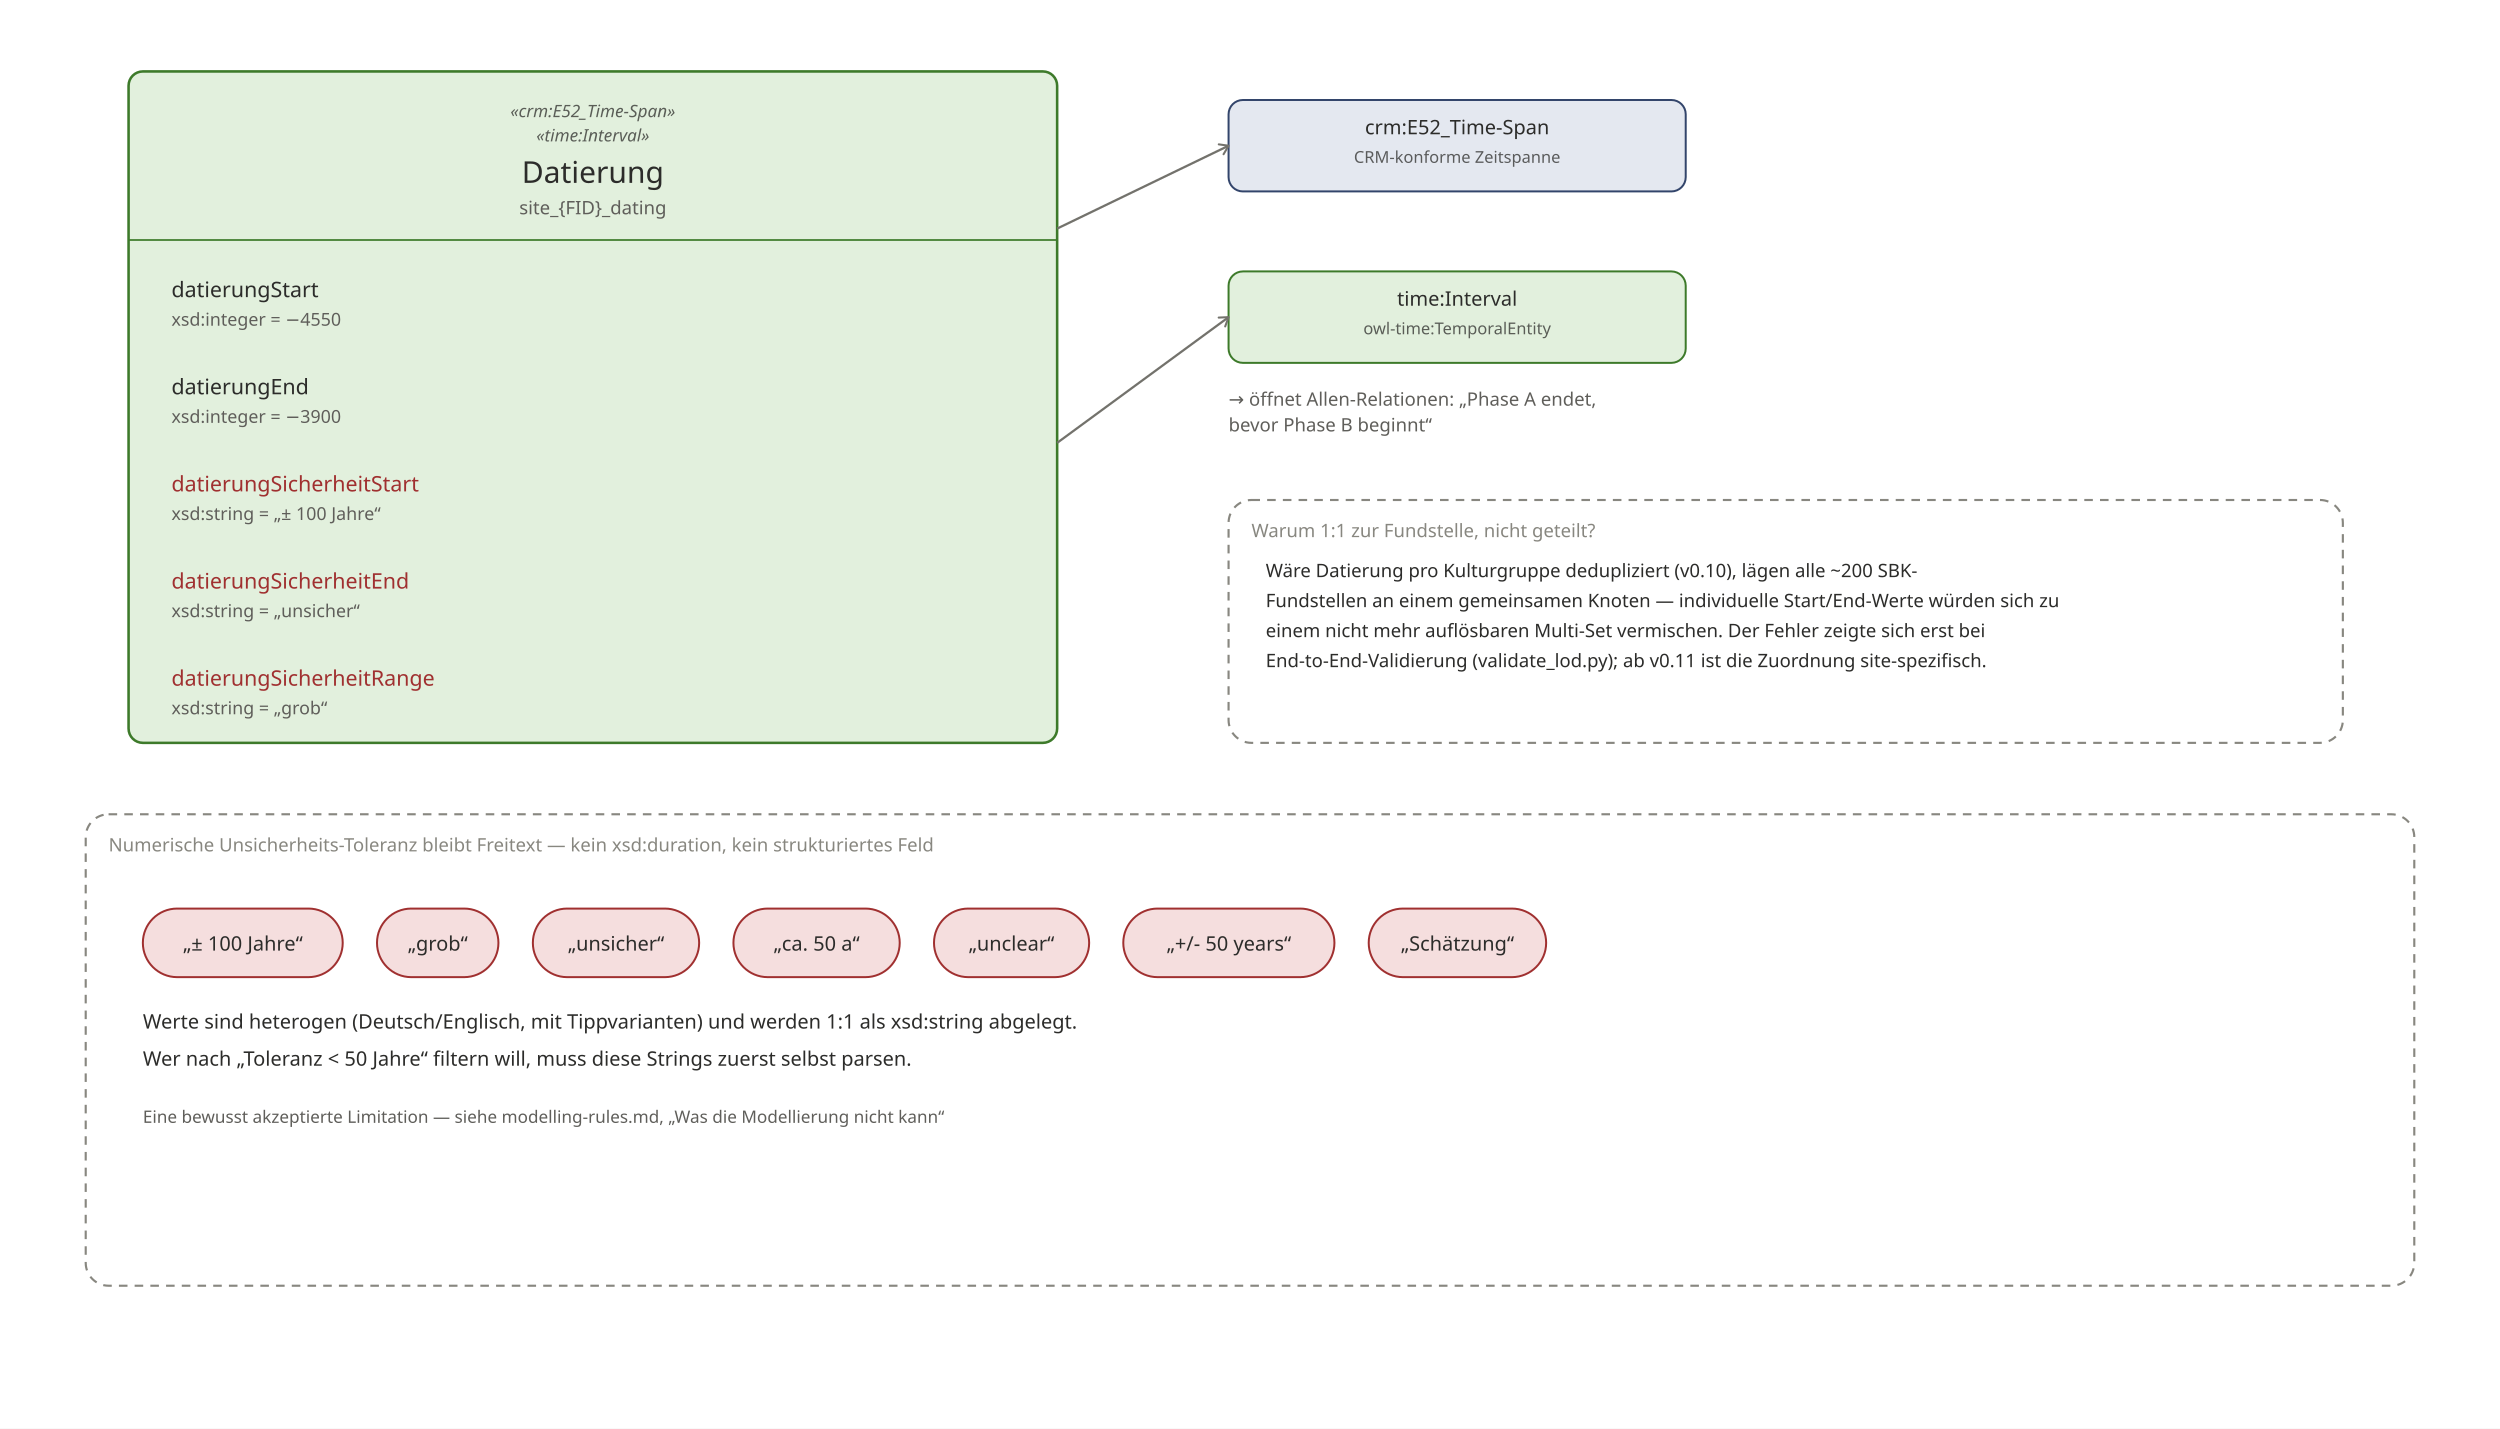
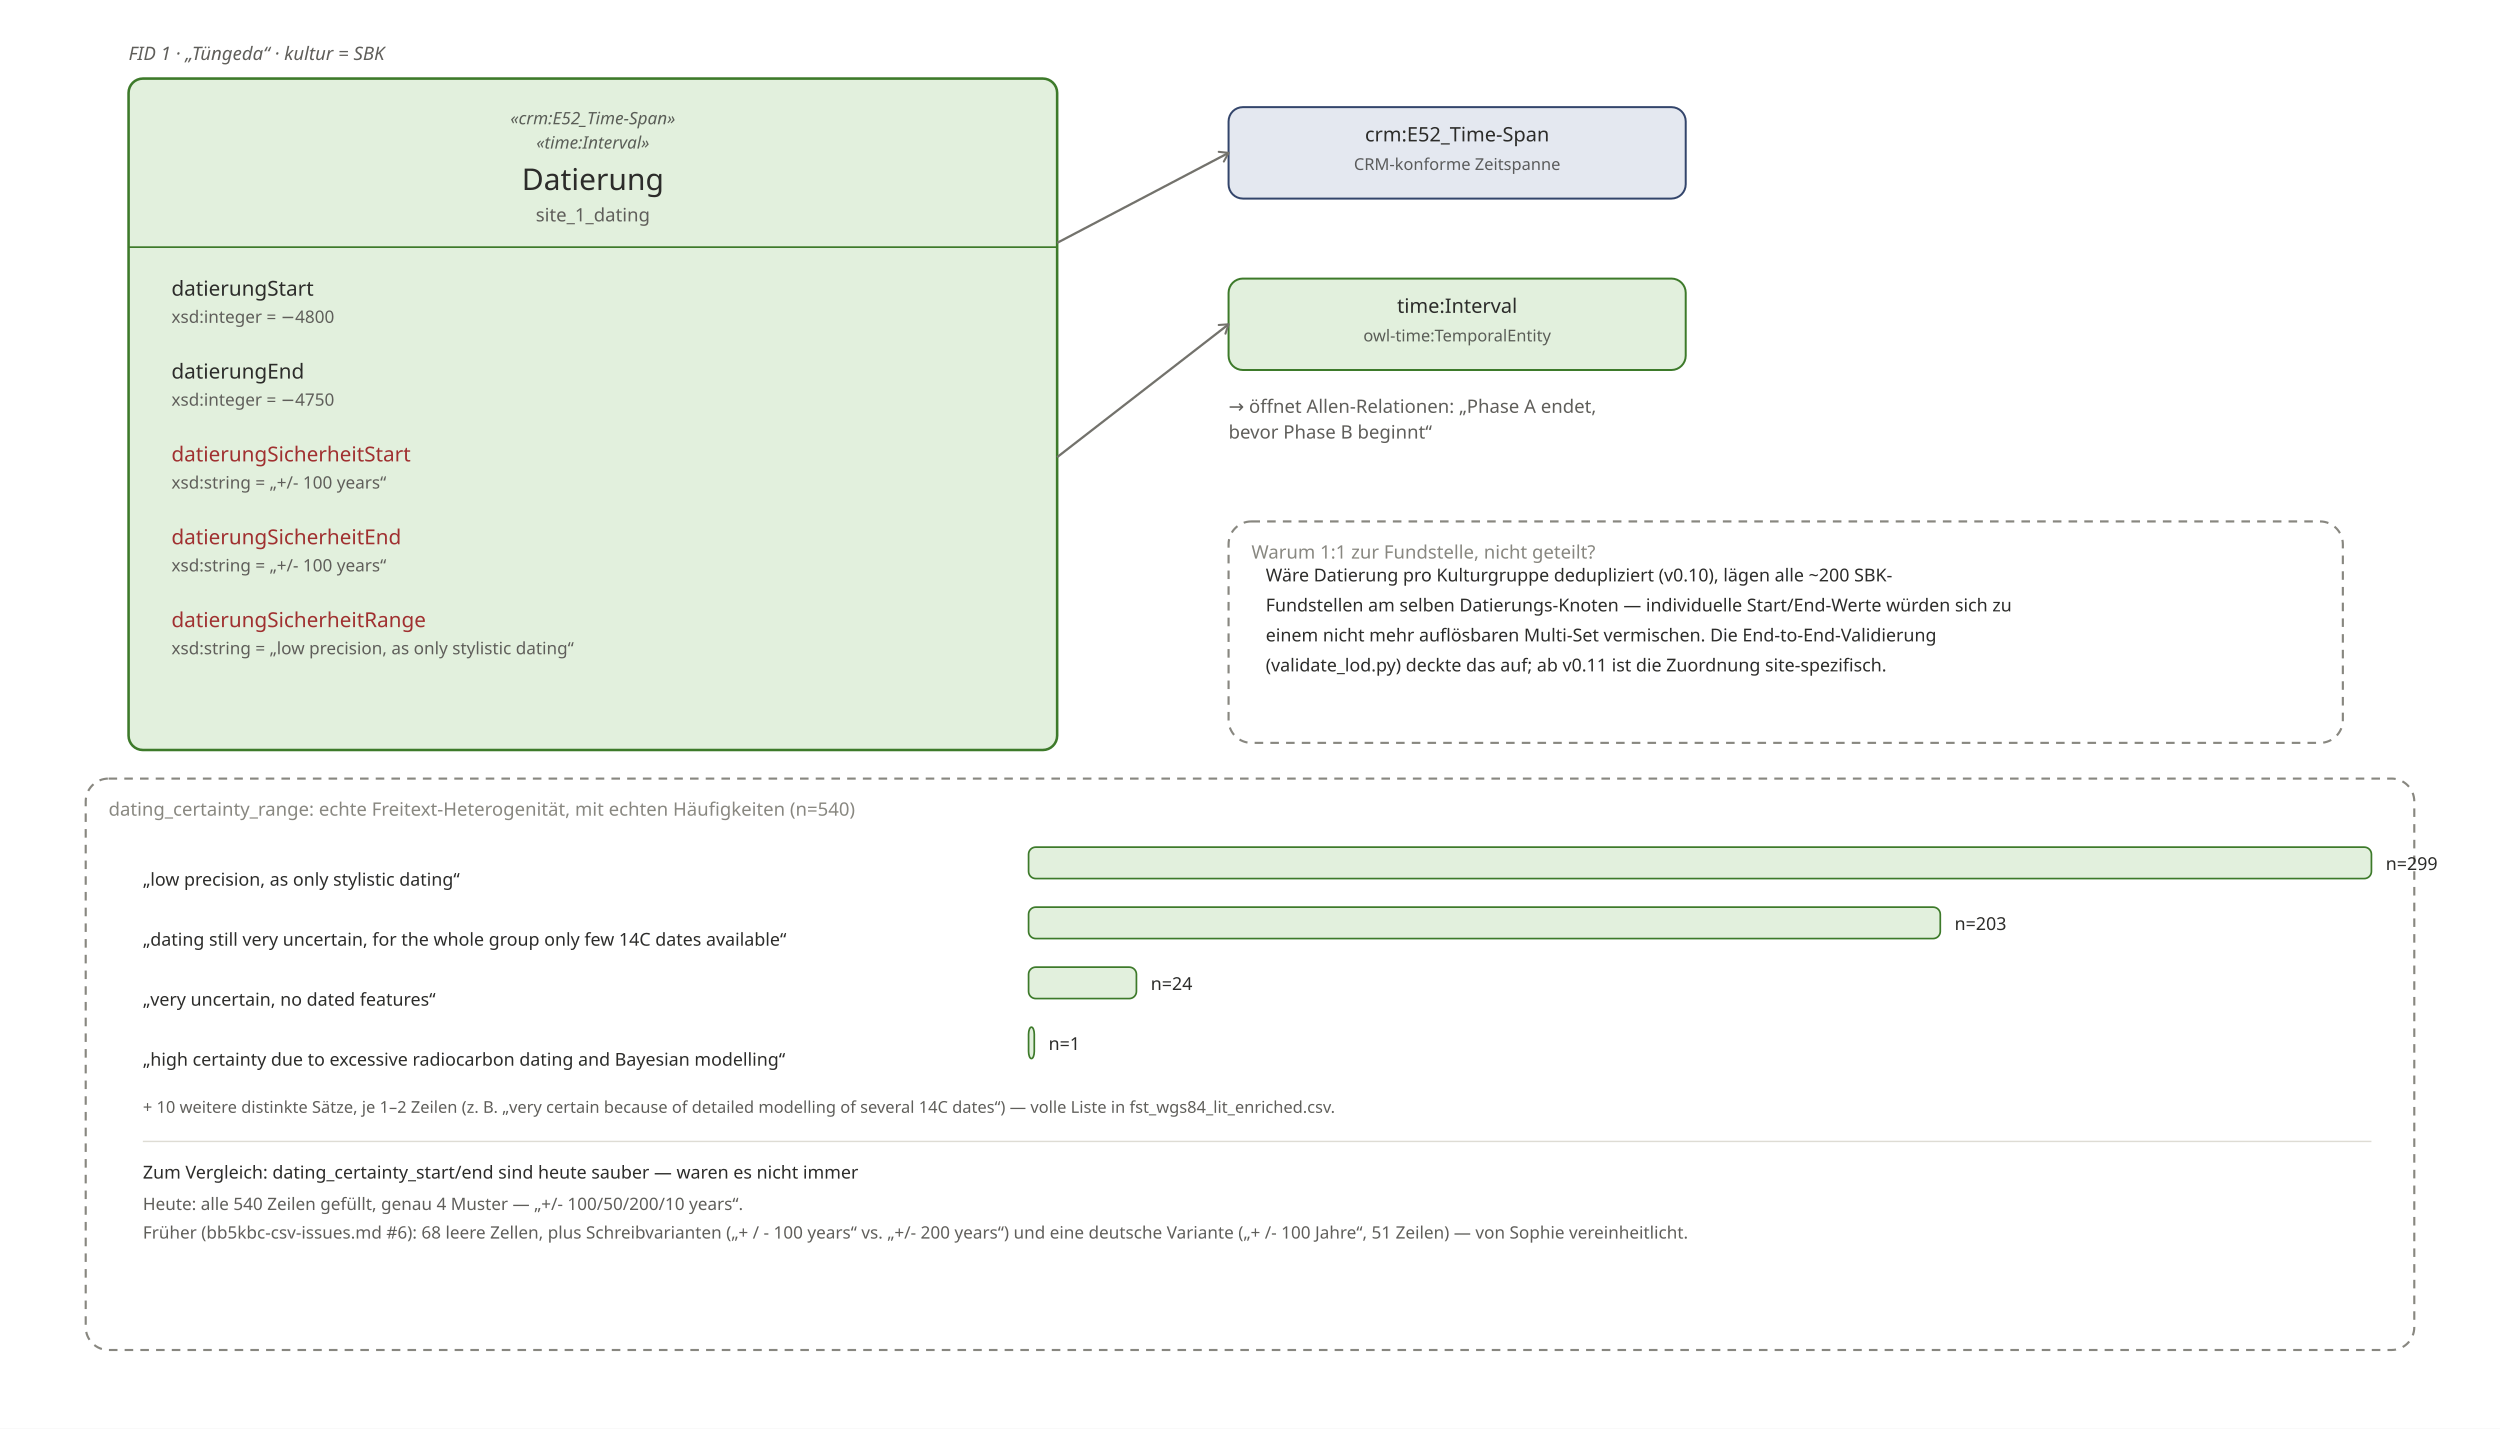
<svg xmlns="http://www.w3.org/2000/svg" width="1750" height="1000" viewBox="0 0 1750 1000" role="img">
  <rect x="0" y="0" width="1750" height="1000" fill="#ffffff" />
  <defs>
    <marker id="arrow" viewBox="0 0 10 10" refX="8" refY="5" markerWidth="6" markerHeight="6" orient="auto-start-reverse">
      <path d="M2 1L8 5L2 9" fill="none" stroke="#73726c" stroke-width="1.5" stroke-linecap="round" stroke-linejoin="round" />
    </marker>
    <marker id="arrow-uncertain" viewBox="0 0 10 10" refX="8" refY="5" markerWidth="6" markerHeight="6" orient="auto-start-reverse">
      <path d="M2 1L8 5L2 9" fill="none" stroke="#a03030" stroke-width="1.5" stroke-linecap="round" stroke-linejoin="round" />
    </marker>
  </defs>
-   <rect x="90.0" y="50.0" width="650.0" height="470.0" rx="10" fill="#e2f0dd" stroke="#3d7a2a" stroke-width="1.8" />
-   <text x="415.0" y="82.0" text-anchor="middle" font-family="Fira Sans" font-size="12" font-style="italic" fill="#2c2c2a" opacity="0.75">«crm:E52_Time-Span»</text>
-   <text x="415.0" y="99.0" text-anchor="middle" font-family="Fira Sans" font-size="12" font-style="italic" fill="#2c2c2a" opacity="0.75">«time:Interval»</text>
-   <text x="415.0" y="128.0" text-anchor="middle" font-family="Fira Sans" font-weight="500" font-size="21" fill="#2c2c2a">Datierung</text>
-   <text x="415.0" y="150.0" text-anchor="middle" font-family="Fira Sans" font-size="13" fill="#5f5e5a">site_{FID}_dating</text>
-   <line x1="90.0" y1="168.0" x2="740.0" y2="168.0" stroke="#3d7a2a" stroke-width="1.2" />
-   <text x="120.0" y="208.0" font-family="Fira Sans" font-size="15" font-weight="500" fill="#2c2c2a">datierungStart</text>
-   <text x="120.0" y="228.0" font-family="Fira Sans" font-size="12.5" fill="#5f5e5a">xsd:integer = −4550</text>
-   <text x="120.0" y="276.0" font-family="Fira Sans" font-size="15" font-weight="500" fill="#2c2c2a">datierungEnd</text>
-   <text x="120.0" y="296.0" font-family="Fira Sans" font-size="12.5" fill="#5f5e5a">xsd:integer = −3900</text>
-   <text x="120.0" y="344.0" font-family="Fira Sans" font-size="15" font-weight="500" fill="#a03030">datierungSicherheitStart</text>
-   <text x="120.0" y="364.0" font-family="Fira Sans" font-size="12.5" fill="#5f5e5a">xsd:string = „± 100 Jahre“</text>
-   <text x="120.0" y="412.0" font-family="Fira Sans" font-size="15" font-weight="500" fill="#a03030">datierungSicherheitEnd</text>
-   <text x="120.0" y="432.0" font-family="Fira Sans" font-size="12.5" fill="#5f5e5a">xsd:string = „unsicher“</text>
-   <text x="120.0" y="480.0" font-family="Fira Sans" font-size="15" font-weight="500" fill="#a03030">datierungSicherheitRange</text>
-   <text x="120.0" y="500.0" font-family="Fira Sans" font-size="12.5" fill="#5f5e5a">xsd:string = „grob“</text>
-   <rect x="860.0" y="70.0" width="320.0" height="64.0" rx="10" fill="#e4e8f0" stroke="#33456b" stroke-width="1.4" />
-   <text x="1020.0" y="94.0" text-anchor="middle" font-family="Fira Sans" font-weight="500" font-size="14.0" fill="#2c2c2a">crm:E52_Time-Span</text>
-   <text x="1020.0" y="114.0" text-anchor="middle" font-family="Fira Sans" font-size="11.5" fill="#2c2c2a" opacity="0.75">CRM-konforme Zeitspanne</text>
-   <line x1="740.0" y1="160.0" x2="860.0" y2="102.0" stroke="#73726c" stroke-width="1.6" marker-end="url(#arrow)" />
-   <rect x="860.0" y="190.0" width="320.0" height="64.0" rx="10" fill="#e2f0dd" stroke="#3d7a2a" stroke-width="1.4" />
-   <text x="1020.0" y="214.0" text-anchor="middle" font-family="Fira Sans" font-weight="500" font-size="14.0" fill="#2c2c2a">time:Interval</text>
-   <text x="1020.0" y="234.0" text-anchor="middle" font-family="Fira Sans" font-size="11.5" fill="#2c2c2a" opacity="0.75">owl-time:TemporalEntity</text>
-   <line x1="740.0" y1="310.0" x2="860.0" y2="222.0" stroke="#73726c" stroke-width="1.6" marker-end="url(#arrow)" />
-   <text x="860.0" y="284.0" font-family="Fira Sans" font-size="13" fill="#5f5e5a">→ öffnet Allen-Relationen: „Phase A endet,</text>
-   <text x="860.0" y="302.0" font-family="Fira Sans" font-size="13" fill="#5f5e5a">bevor Phase B beginnt“</text>
-   <rect x="860.0" y="350.0" width="780.0" height="170.0" rx="16" fill="none" stroke="#888780" stroke-width="1.5" stroke-dasharray="6 5" />
-   <text x="876.0" y="376.0" font-family="Fira Sans" font-weight="500" font-size="13" fill="#888780">Warum 1:1 zur Fundstelle, nicht geteilt?</text>
-   <text x="886.0" y="404.0" font-family="Fira Sans" font-size="13" fill="#2c2c2a">Wäre Datierung pro Kulturgruppe dedupliziert (v0.10), lägen alle ~200 SBK-</text>
-   <text x="886.0" y="425.0" font-family="Fira Sans" font-size="13" fill="#2c2c2a">Fundstellen an einem gemeinsamen Knoten — individuelle Start/End-Werte würden sich zu</text>
-   <text x="886.0" y="446.0" font-family="Fira Sans" font-size="13" fill="#2c2c2a">einem nicht mehr auflösbaren Multi-Set vermischen. Der Fehler zeigte sich erst bei</text>
-   <text x="886.0" y="467.0" font-family="Fira Sans" font-size="13" fill="#2c2c2a">End-to-End-Validierung (validate_lod.py); ab v0.11 ist die Zuordnung site-spezifisch.</text>
-   <rect x="60.0" y="570.0" width="1630.0" height="330.0" rx="16" fill="none" stroke="#888780" stroke-width="1.5" stroke-dasharray="6 5" />
-   <text x="76.0" y="596.0" font-family="Fira Sans" font-weight="500" font-size="13" fill="#888780">Numerische Unsicherheits-Toleranz bleibt Freitext — kein xsd:duration, kein strukturiertes Feld</text>
-   <rect x="100.0" y="636.0" width="139.9" height="48.0" rx="24" fill="#f5dede" stroke="#a03030" stroke-width="1.4" />
-   <text x="170.0" y="660.0" text-anchor="middle" dominant-baseline="central" font-family="Fira Sans" font-weight="500" font-size="14.0" fill="#2c2c2a">„± 100 Jahre“</text>
-   <rect x="263.9" y="636.0" width="85.0" height="48.0" rx="24" fill="#f5dede" stroke="#a03030" stroke-width="1.4" />
-   <text x="306.4" y="660.0" text-anchor="middle" dominant-baseline="central" font-family="Fira Sans" font-weight="500" font-size="14.0" fill="#2c2c2a">„grob“</text>
-   <rect x="373.0" y="636.0" width="116.4" height="48.0" rx="24" fill="#f5dede" stroke="#a03030" stroke-width="1.4" />
-   <text x="431.2" y="660.0" text-anchor="middle" dominant-baseline="central" font-family="Fira Sans" font-weight="500" font-size="14.0" fill="#2c2c2a">„unsicher“</text>
-   <rect x="513.4" y="636.0" width="116.4" height="48.0" rx="24" fill="#f5dede" stroke="#a03030" stroke-width="1.4" />
-   <text x="571.6" y="660.0" text-anchor="middle" dominant-baseline="central" font-family="Fira Sans" font-weight="500" font-size="14.0" fill="#2c2c2a">„ca. 50 a“</text>
-   <rect x="653.8" y="636.0" width="108.6" height="48.0" rx="24" fill="#f5dede" stroke="#a03030" stroke-width="1.4" />
-   <text x="708.0" y="660.0" text-anchor="middle" dominant-baseline="central" font-family="Fira Sans" font-weight="500" font-size="14.0" fill="#2c2c2a">„unclear“</text>
-   <rect x="786.3" y="636.0" width="147.8" height="48.0" rx="24" fill="#f5dede" stroke="#a03030" stroke-width="1.4" />
-   <text x="860.2" y="660.0" text-anchor="middle" dominant-baseline="central" font-family="Fira Sans" font-weight="500" font-size="14.0" fill="#2c2c2a">„+/- 50 years“</text>
-   <rect x="958.1" y="636.0" width="124.2" height="48.0" rx="24" fill="#f5dede" stroke="#a03030" stroke-width="1.4" />
-   <text x="1020.2" y="660.0" text-anchor="middle" dominant-baseline="central" font-family="Fira Sans" font-weight="500" font-size="14.0" fill="#2c2c2a">„Schätzung“</text>
-   <text x="100" y="720.0" font-family="Fira Sans" font-size="14" fill="#2c2c2a">Werte sind heterogen (Deutsch/Englisch, mit Tippvarianten) und werden 1:1 als xsd:string abgelegt.</text>
-   <text x="100" y="746.0" font-family="Fira Sans" font-size="14" fill="#2c2c2a">Wer nach „Toleranz &lt; 50 Jahre“ filtern will, muss diese Strings zuerst selbst parsen.</text>
-   <text x="100" y="786.0" font-family="Fira Sans" font-size="12" fill="#5f5e5a">Eine bewusst akzeptierte Limitation — siehe modelling-rules.md, „Was die Modellierung nicht kann“</text>
+   <text x="90" y="42" font-family="Fira Sans" font-size="13" font-style="italic" fill="#5f5e5a">FID 1 · „Tüngeda“ · kultur = SBK</text>
+   <rect x="90.0" y="55.0" width="650.0" height="470.0" rx="10" fill="#e2f0dd" stroke="#3d7a2a" stroke-width="1.8" />
+   <text x="415.0" y="87.0" text-anchor="middle" font-family="Fira Sans" font-size="12" font-style="italic" fill="#2c2c2a" opacity="0.75">«crm:E52_Time-Span»</text>
+   <text x="415.0" y="104.0" text-anchor="middle" font-family="Fira Sans" font-size="12" font-style="italic" fill="#2c2c2a" opacity="0.75">«time:Interval»</text>
+   <text x="415.0" y="133.0" text-anchor="middle" font-family="Fira Sans" font-weight="500" font-size="21" fill="#2c2c2a">Datierung</text>
+   <text x="415.0" y="155.0" text-anchor="middle" font-family="Fira Sans" font-size="13" fill="#5f5e5a">site_1_dating</text>
+   <line x1="90.0" y1="173.0" x2="740.0" y2="173.0" stroke="#3d7a2a" stroke-width="1.2" />
+   <text x="120.0" y="207.0" font-family="Fira Sans" font-size="14.5" font-weight="500" fill="#2c2c2a">datierungStart</text>
+   <text x="120.0" y="226.0" font-family="Fira Sans" font-size="12" fill="#5f5e5a">xsd:integer = −4800</text>
+   <text x="120.0" y="265.0" font-family="Fira Sans" font-size="14.5" font-weight="500" fill="#2c2c2a">datierungEnd</text>
+   <text x="120.0" y="284.0" font-family="Fira Sans" font-size="12" fill="#5f5e5a">xsd:integer = −4750</text>
+   <text x="120.0" y="323.0" font-family="Fira Sans" font-size="14.5" font-weight="500" fill="#a03030">datierungSicherheitStart</text>
+   <text x="120.0" y="342.0" font-family="Fira Sans" font-size="12" fill="#5f5e5a">xsd:string = „+/- 100 years“</text>
+   <text x="120.0" y="381.0" font-family="Fira Sans" font-size="14.5" font-weight="500" fill="#a03030">datierungSicherheitEnd</text>
+   <text x="120.0" y="400.0" font-family="Fira Sans" font-size="12" fill="#5f5e5a">xsd:string = „+/- 100 years“</text>
+   <text x="120.0" y="439.0" font-family="Fira Sans" font-size="14.5" font-weight="500" fill="#a03030">datierungSicherheitRange</text>
+   <text x="120.0" y="458.0" font-family="Fira Sans" font-size="12" fill="#5f5e5a">xsd:string = „low precision, as only stylistic dating“</text>
+   <rect x="860.0" y="75.0" width="320.0" height="64.0" rx="10" fill="#e4e8f0" stroke="#33456b" stroke-width="1.4" />
+   <text x="1020.0" y="99.0" text-anchor="middle" font-family="Fira Sans" font-weight="500" font-size="14.0" fill="#2c2c2a">crm:E52_Time-Span</text>
+   <text x="1020.0" y="119.0" text-anchor="middle" font-family="Fira Sans" font-size="11.5" fill="#2c2c2a" opacity="0.75">CRM-konforme Zeitspanne</text>
+   <line x1="740.0" y1="170.0" x2="860.0" y2="107.0" stroke="#73726c" stroke-width="1.6" marker-end="url(#arrow)" />
+   <rect x="860.0" y="195.0" width="320.0" height="64.0" rx="10" fill="#e2f0dd" stroke="#3d7a2a" stroke-width="1.4" />
+   <text x="1020.0" y="219.0" text-anchor="middle" font-family="Fira Sans" font-weight="500" font-size="14.0" fill="#2c2c2a">time:Interval</text>
+   <text x="1020.0" y="239.0" text-anchor="middle" font-family="Fira Sans" font-size="11.5" fill="#2c2c2a" opacity="0.75">owl-time:TemporalEntity</text>
+   <line x1="740.0" y1="320.0" x2="860.0" y2="227.0" stroke="#73726c" stroke-width="1.6" marker-end="url(#arrow)" />
+   <text x="860.0" y="289.0" font-family="Fira Sans" font-size="13" fill="#5f5e5a">→ öffnet Allen-Relationen: „Phase A endet,</text>
+   <text x="860.0" y="307.0" font-family="Fira Sans" font-size="13" fill="#5f5e5a">bevor Phase B beginnt“</text>
+   <rect x="860.0" y="365.0" width="780.0" height="155.0" rx="16" fill="none" stroke="#888780" stroke-width="1.5" stroke-dasharray="6 5" />
+   <text x="876.0" y="391.0" font-family="Fira Sans" font-weight="500" font-size="13" fill="#888780">Warum 1:1 zur Fundstelle, nicht geteilt?</text>
+   <text x="886.0" y="407.0" font-family="Fira Sans" font-size="12.5" fill="#2c2c2a">Wäre Datierung pro Kulturgruppe dedupliziert (v0.10), lägen alle ~200 SBK-</text>
+   <text x="886.0" y="428.0" font-family="Fira Sans" font-size="12.5" fill="#2c2c2a">Fundstellen am selben Datierungs-Knoten — individuelle Start/End-Werte würden sich zu</text>
+   <text x="886.0" y="449.0" font-family="Fira Sans" font-size="12.5" fill="#2c2c2a">einem nicht mehr auflösbaren Multi-Set vermischen. Die End-to-End-Validierung</text>
+   <text x="886.0" y="470.0" font-family="Fira Sans" font-size="12.5" fill="#2c2c2a">(validate_lod.py) deckte das auf; ab v0.11 ist die Zuordnung site-spezifisch.</text>
+   <rect x="60.0" y="545.0" width="1630.0" height="400.0" rx="16" fill="none" stroke="#888780" stroke-width="1.5" stroke-dasharray="6 5" />
+   <text x="76.0" y="571.0" font-family="Fira Sans" font-weight="500" font-size="13" fill="#888780">dating_certainty_range: echte Freitext-Heterogenität, mit echten Häufigkeiten (n=540)</text>
+   <text x="100.0" y="620.0" font-family="Fira Sans" font-size="12.5" fill="#2c2c2a">„low precision, as only stylistic dating“</text>
+   <rect x="720.0" y="593.0" width="940.0" height="22" rx="5" fill="#e2f0dd" stroke="#3d7a2a" stroke-width="1.2" />
+   <text x="1670.0" y="609.0" font-family="Fira Sans" font-weight="500" font-size="12.5" fill="#2c2c2a">n=299</text>
+   <text x="100.0" y="662.0" font-family="Fira Sans" font-size="12.5" fill="#2c2c2a">„dating still very uncertain, for the whole group only few 14C dates available“</text>
+   <rect x="720.0" y="635.0" width="638.2" height="22" rx="5" fill="#e2f0dd" stroke="#3d7a2a" stroke-width="1.2" />
+   <text x="1368.2" y="651.0" font-family="Fira Sans" font-weight="500" font-size="12.5" fill="#2c2c2a">n=203</text>
+   <text x="100.0" y="704.0" font-family="Fira Sans" font-size="12.5" fill="#2c2c2a">„very uncertain, no dated features“</text>
+   <rect x="720.0" y="677.0" width="75.5" height="22" rx="5" fill="#e2f0dd" stroke="#3d7a2a" stroke-width="1.2" />
+   <text x="805.5" y="693.0" font-family="Fira Sans" font-weight="500" font-size="12.5" fill="#2c2c2a">n=24</text>
+   <text x="100.0" y="746.0" font-family="Fira Sans" font-size="12.5" fill="#2c2c2a">„high certainty due to excessive radiocarbon dating and Bayesian modelling“</text>
+   <rect x="720.0" y="719.0" width="4.0" height="22" rx="5" fill="#e2f0dd" stroke="#3d7a2a" stroke-width="1.2" />
+   <text x="734.0" y="735.0" font-family="Fira Sans" font-weight="500" font-size="12.5" fill="#2c2c2a">n=1</text>
+   <text x="100.0" y="779.0" font-family="Fira Sans" font-size="11.5" fill="#5f5e5a">+ 10 weitere distinkte Sätze, je 1–2 Zeilen (z. B. „very certain because of detailed modelling of several 14C dates“) — volle Liste in fst_wgs84_lit_enriched.csv.</text>
+   <line x1="100.0" y1="799.0" x2="1660.0" y2="799.0" stroke="#dedcd4" stroke-width="1" />
+   <text x="100.0" y="825.0" font-family="Fira Sans" font-weight="500" font-size="12.5" fill="#2c2c2a">Zum Vergleich: dating_certainty_start/end sind heute sauber — waren es nicht immer</text>
+   <text x="100.0" y="847.0" font-family="Fira Sans" font-size="12" fill="#5f5e5a">Heute: alle 540 Zeilen gefüllt, genau 4 Muster — „+/- 100/50/200/10 years“.</text>
+   <text x="100.0" y="867.0" font-family="Fira Sans" font-size="12" fill="#5f5e5a">Früher (bb5kbc-csv-issues.md #6): 68 leere Zellen, plus Schreibvarianten („+ / - 100 years“ vs. „+/- 200 years“) und eine deutsche Variante („+ /- 100 Jahre“, 51 Zeilen) — von Sophie vereinheitlicht.</text>
</svg>
